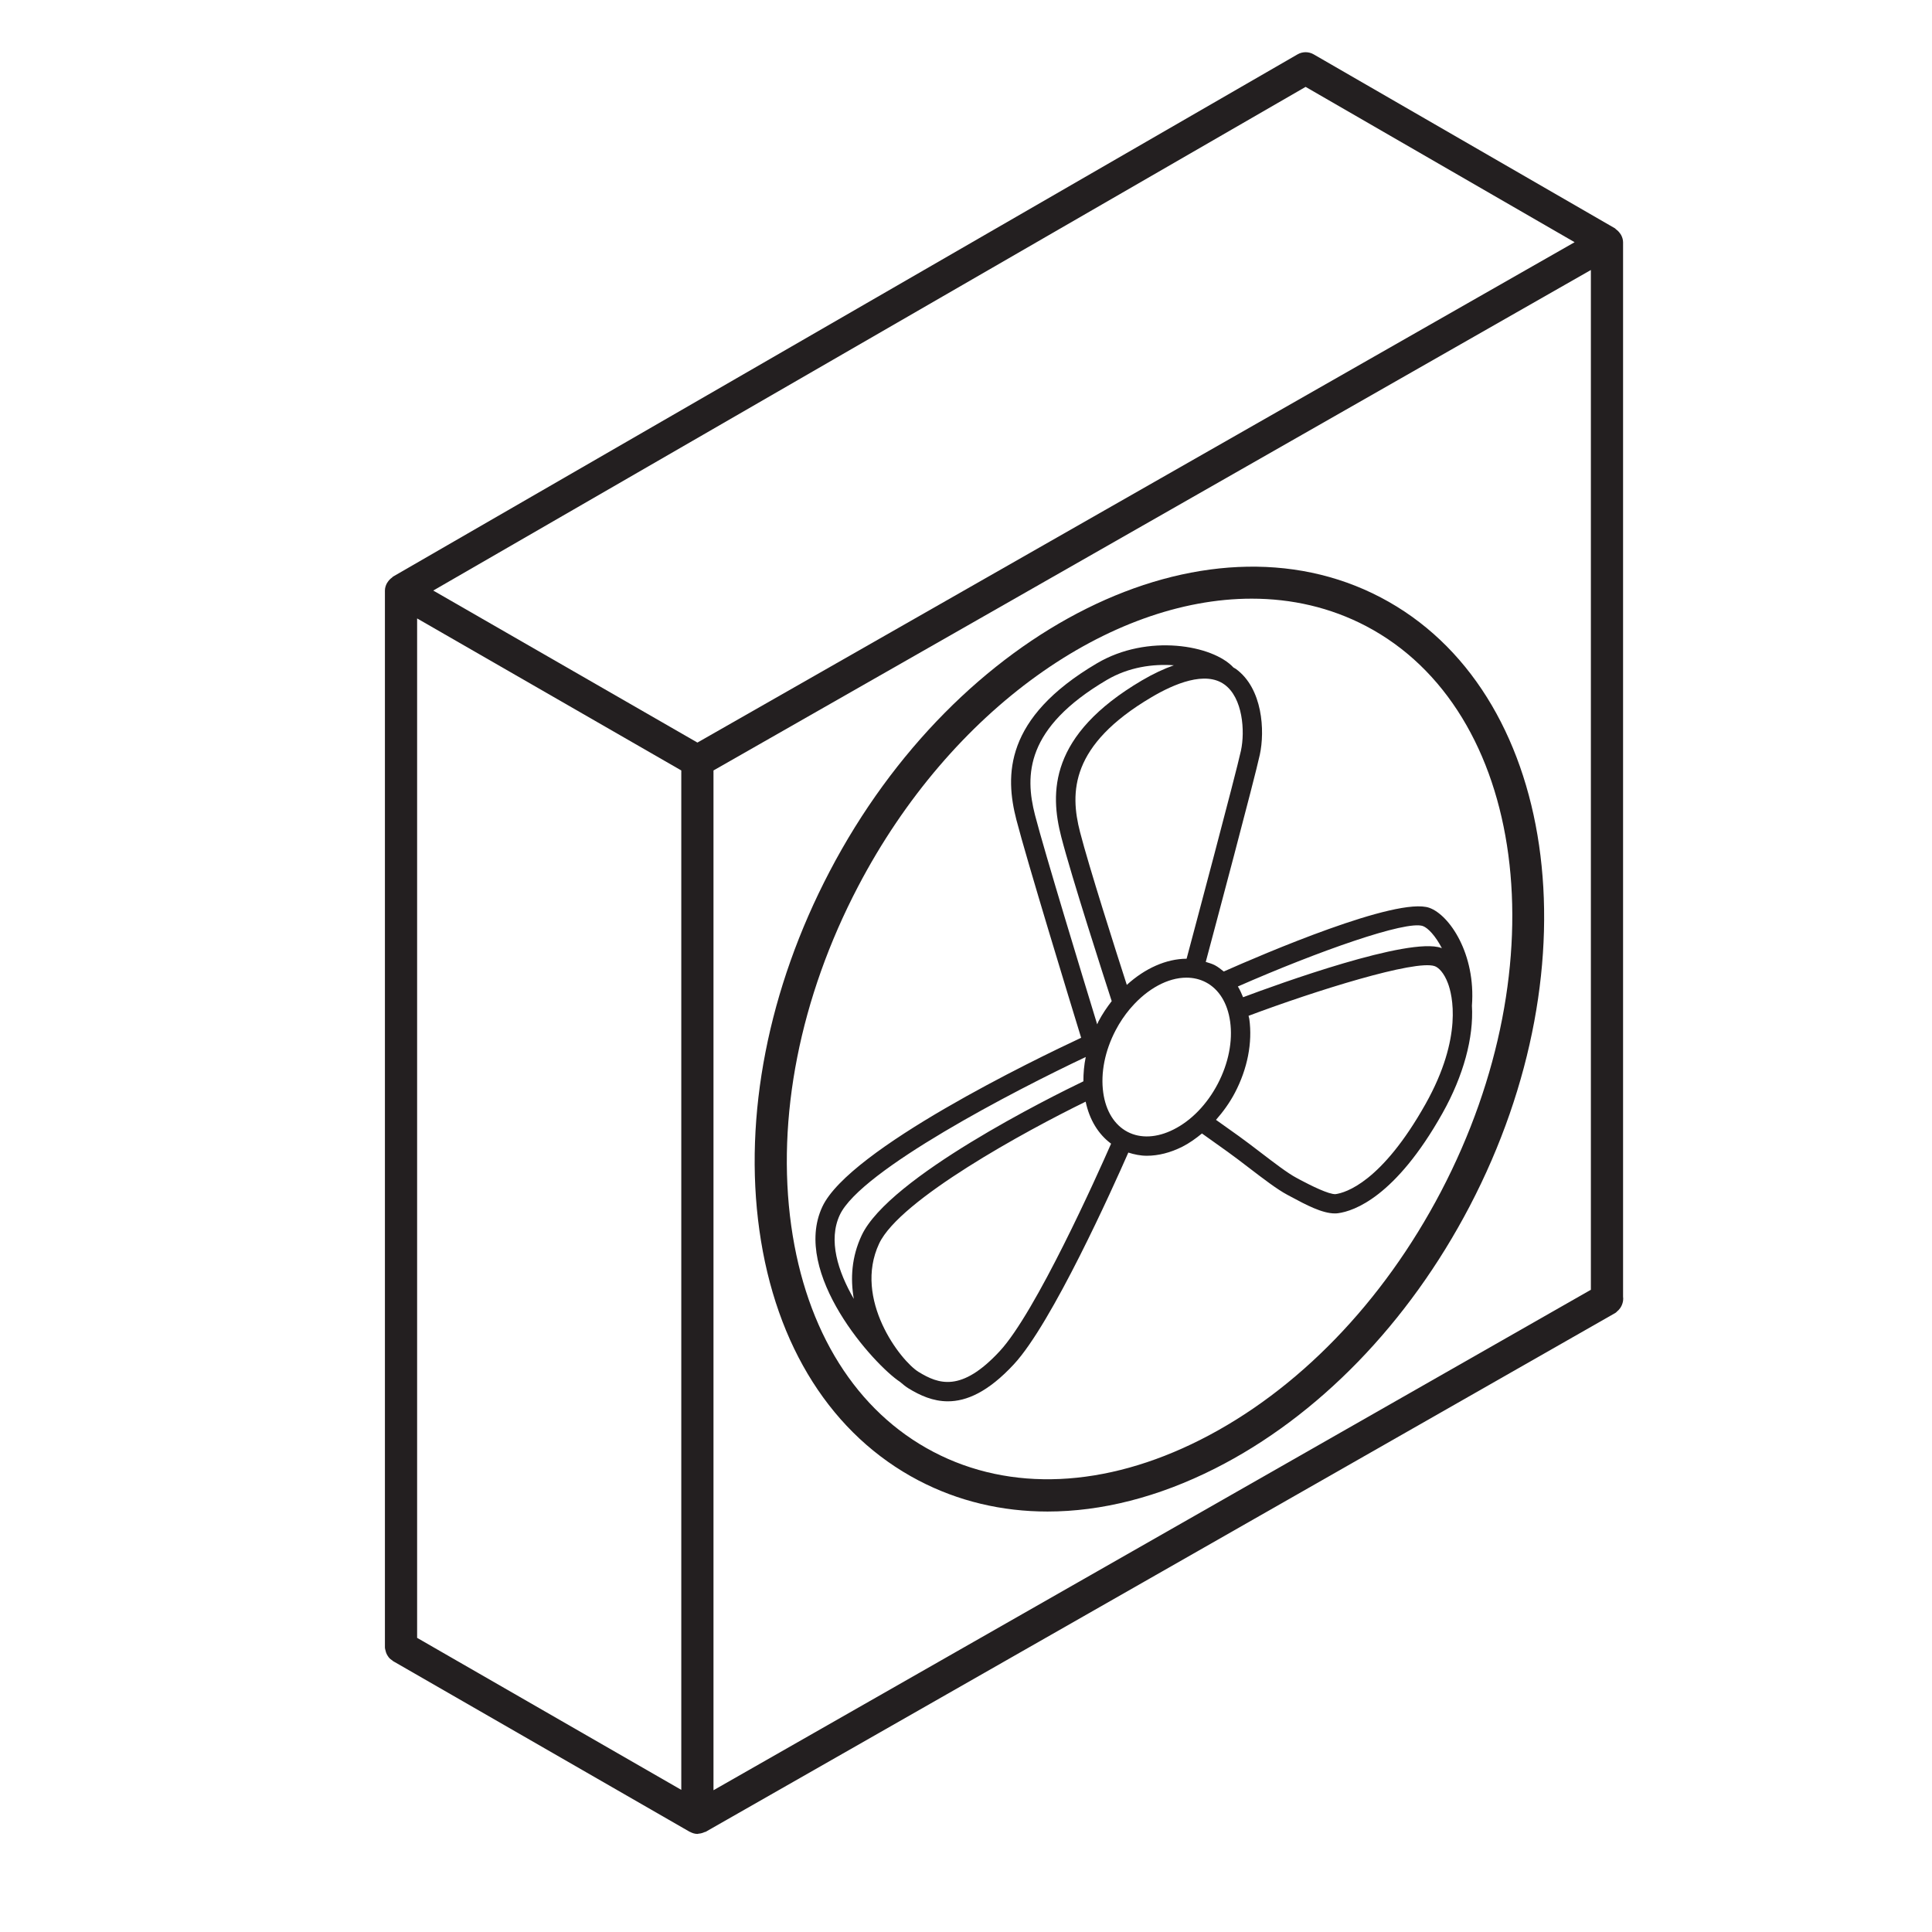
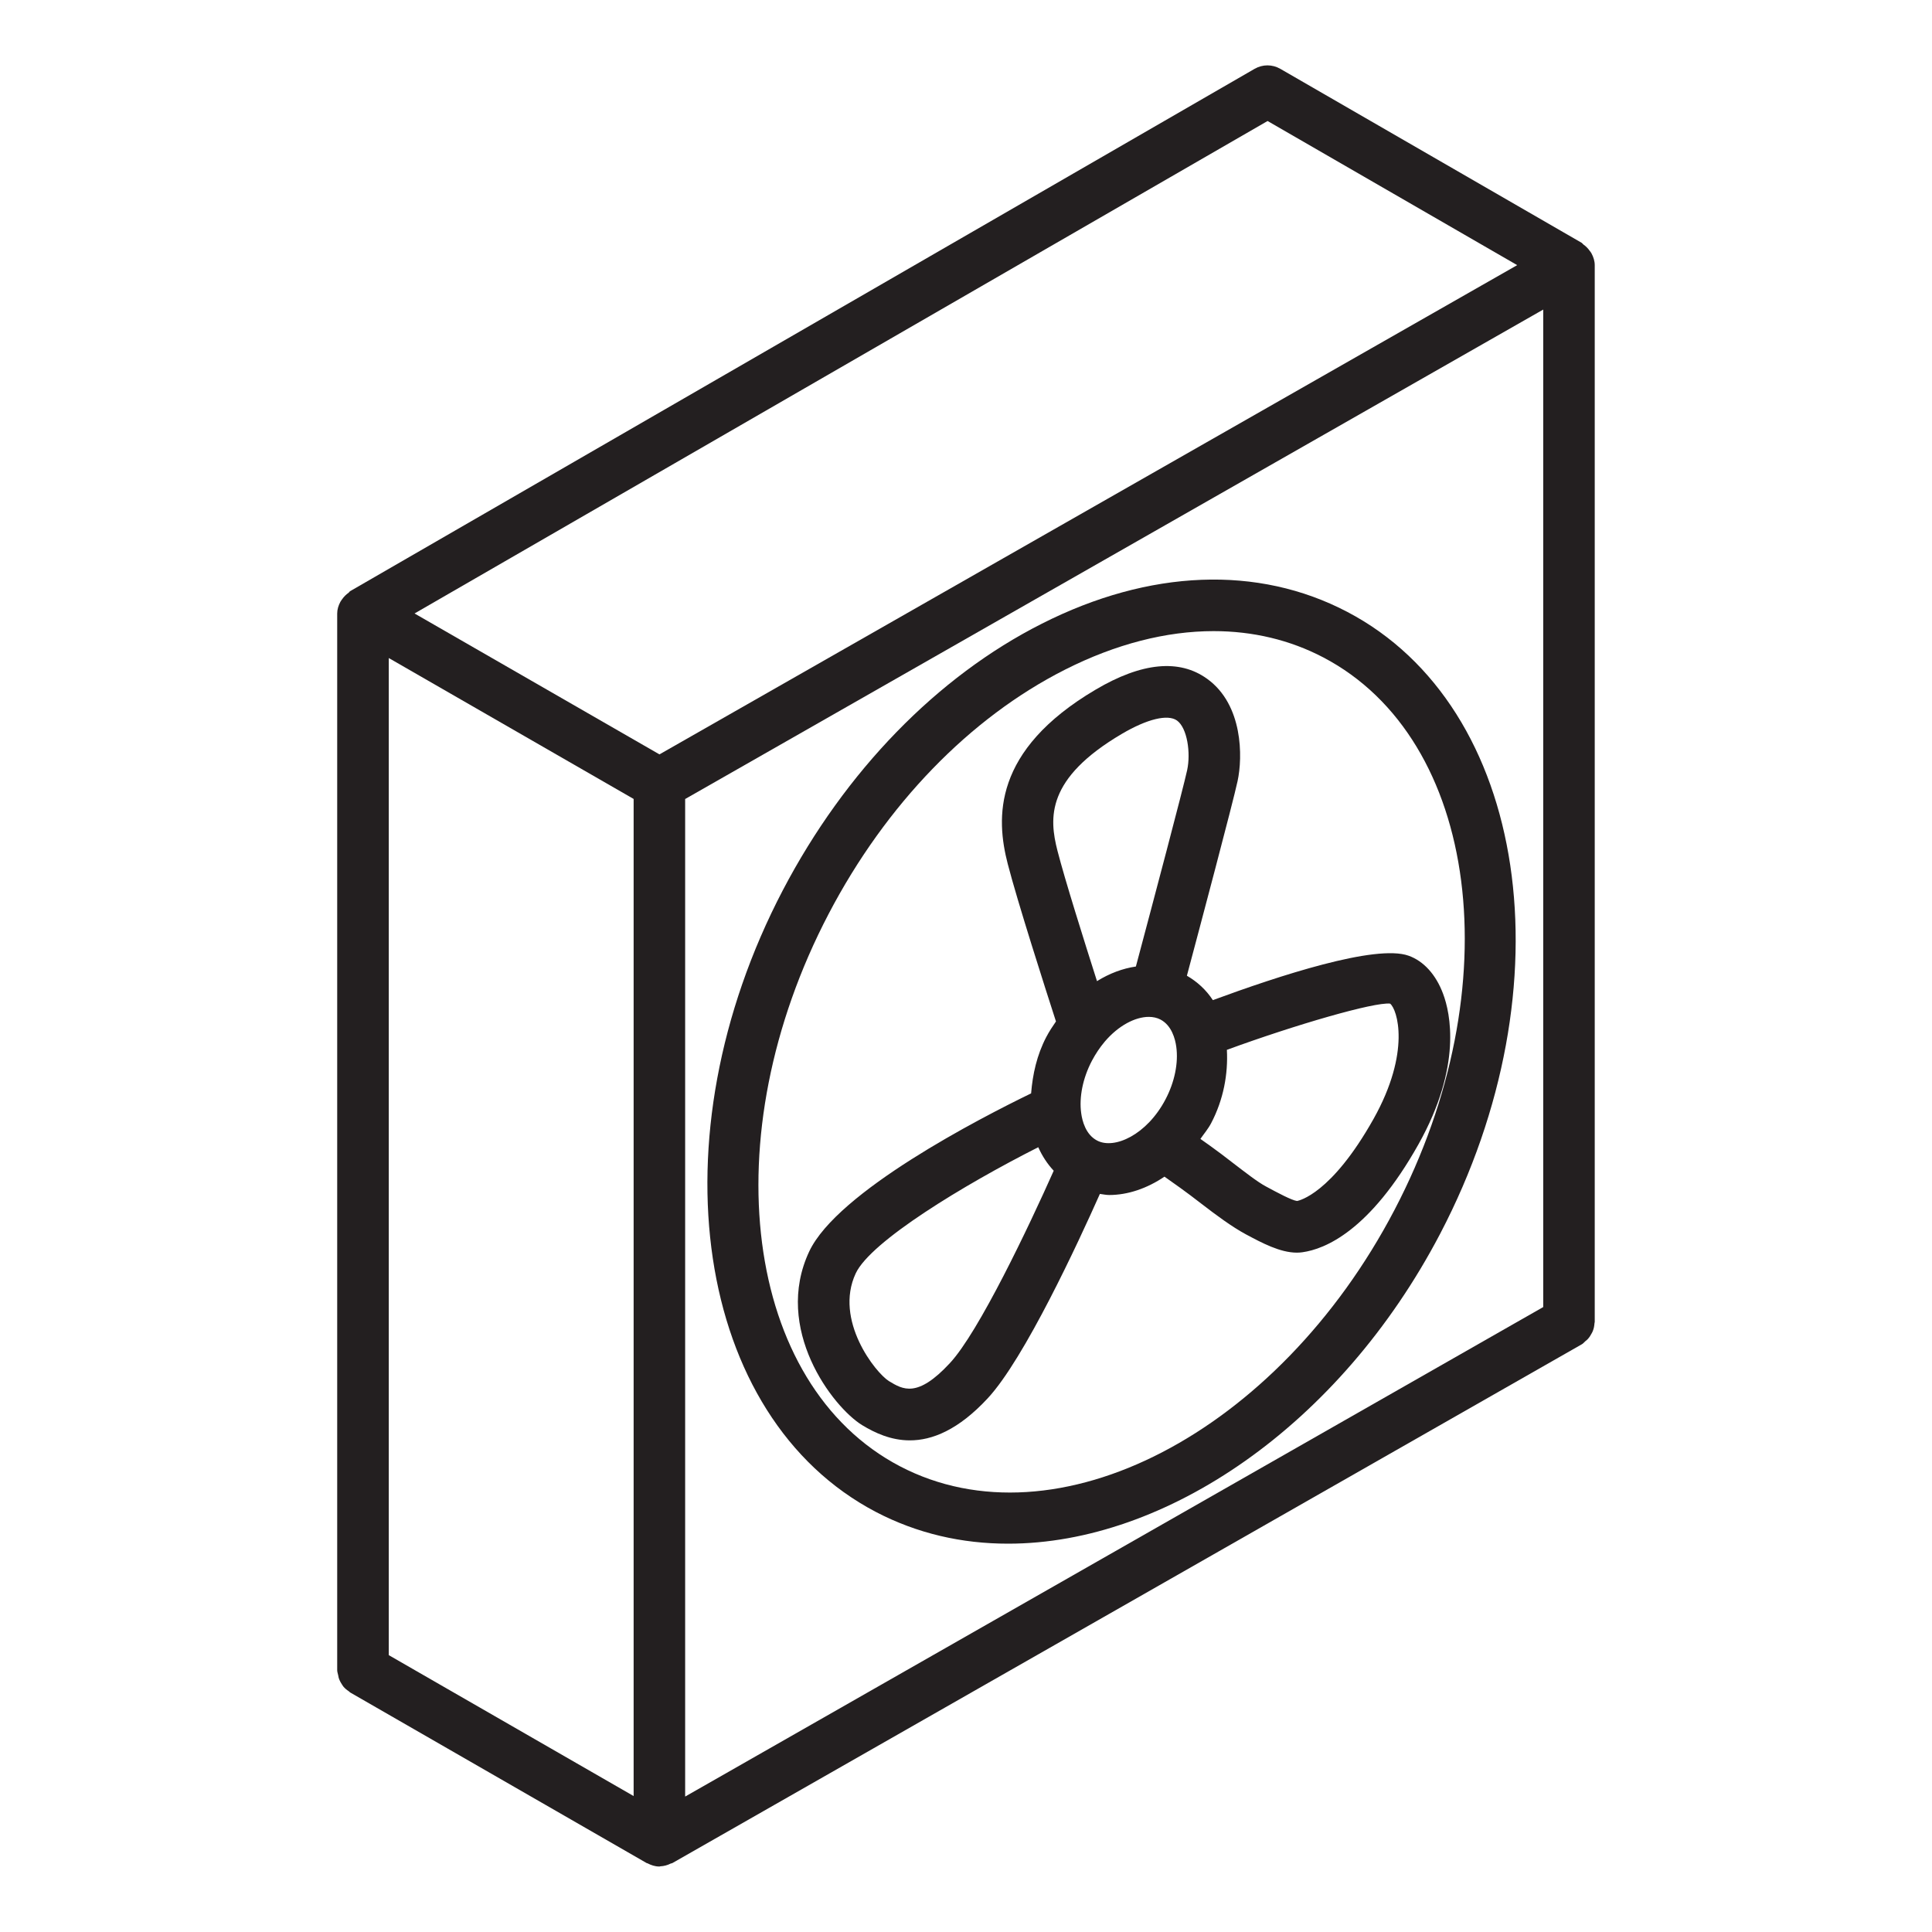
- <svg xmlns="http://www.w3.org/2000/svg" version="1.1" id="Layer_1" x="0px" y="0px" viewBox="0 0 60 60" style="enable-background:new 0 0 60 60;" xml:space="preserve">
+ <svg xmlns="http://www.w3.org/2000/svg" version="1.1" id="Layer_1" x="0px" y="0px" viewBox="0 0 30 30" style="enable-background:new 0 0 30 30;" xml:space="preserve">
  <style type="text/css">
	.st0{display:none;opacity:0.2;}
	.st1{display:inline;fill:none;stroke:#00ADEE;stroke-width:0.125;stroke-miterlimit:10;}
	.st2{fill:#231F20;}
</style>
  <g class="st0">
-     <path class="st1" d="M-0.375-1.557" />
-     <line class="st1" x1="1.875" y1="62.156" x2="1.875" y2="-1.36" />
-     <line class="st1" x1="4.125" y1="62.353" x2="4.125" y2="-1.557" />
-     <line class="st1" x1="6.375" y1="61.959" x2="6.375" y2="-1.311" />
-     <line class="st1" x1="8.625" y1="62.746" x2="8.625" y2="-1.655" />
-     <line class="st1" x1="10.875" y1="62.353" x2="10.875" y2="-1.508" />
-     <line class="st1" x1="13.125" y1="62.5" x2="13.125" y2="-1.606" />
-     <line class="st1" x1="15.375" y1="62.353" x2="15.375" y2="-1.557" />
-     <line class="st1" x1="17.625" y1="62.5" x2="17.625" y2="-1.902" />
-     <line class="st1" x1="19.875" y1="62.156" x2="19.875" y2="-1.655" />
-     <line class="st1" x1="22.125" y1="62.303" x2="22.125" y2="-1.852" />
-     <line class="st1" x1="24.375" y1="62.106" x2="24.375" y2="-1.458" />
-     <line class="st1" x1="26.625" y1="62.254" x2="26.625" y2="-1.508" />
-     <line class="st1" x1="28.875" y1="62.303" x2="28.875" y2="-1.508" />
-     <line class="st1" x1="31.125" y1="62.057" x2="31.125" y2="-1.458" />
-     <line class="st1" x1="33.375" y1="62.106" x2="33.375" y2="-1.409" />
-     <line class="st1" x1="35.625" y1="62.353" x2="35.625" y2="-1.606" />
-     <line class="st1" x1="37.875" y1="62.156" x2="37.875" y2="-1.557" />
-     <line class="st1" x1="40.125" y1="62.451" x2="40.125" y2="-1.508" />
-     <line class="st1" x1="42.375" y1="62.254" x2="42.375" y2="-1.36" />
-     <line class="st1" x1="44.625" y1="62.106" x2="44.625" y2="-1.508" />
-     <line class="st1" x1="46.875" y1="62.156" x2="46.875" y2="-1.508" />
-     <line class="st1" x1="49.125" y1="62.106" x2="49.125" y2="-1.508" />
-     <line class="st1" x1="51.375" y1="61.86" x2="51.375" y2="-1.557" />
-     <line class="st1" x1="53.625" y1="62.156" x2="53.625" y2="-1.754" />
-     <line class="st1" x1="55.875" y1="62.156" x2="55.875" y2="-1.606" />
-     <line class="st1" x1="58.125" y1="62.451" x2="58.125" y2="-1.606" />
-     <line class="st1" x1="0.707" y1="62.173" x2="-1.49" y2="60.904" />
-     <line class="st1" x1="5.116" y1="62.12" x2="-1.544" y2="58.275" />
-     <line class="st1" x1="9.971" y1="62.325" x2="-1.555" y2="55.67" />
-     <line class="st1" x1="14.59" y1="62.394" x2="-1.607" y2="53.042" />
-     <line class="st1" x1="18.865" y1="62.263" x2="-1.499" y2="50.506" />
-     <line class="st1" x1="23.182" y1="62.158" x2="-1.459" y2="47.931" />
-     <line class="st1" x1="27.736" y1="62.189" x2="-1.529" y2="45.293" />
-     <line class="st1" x1="32.049" y1="62.081" x2="-1.465" y2="42.732" />
-     <line class="st1" x1="36.749" y1="62.196" x2="-1.522" y2="40.101" />
-     <line class="st1" x1="41.271" y1="62.209" x2="-1.645" y2="37.431" />
-     <line class="st1" x1="45.801" y1="62.226" x2="-1.572" y2="34.876" />
-     <line class="st1" x1="50.08" y1="62.099" x2="-1.576" y2="32.275" />
-     <line class="st1" x1="54.737" y1="62.19" x2="-1.594" y2="29.667" />
-     <line class="st1" x1="59.428" y1="62.3" x2="-1.647" y2="27.038" />
-     <line class="st1" x1="61.539" y1="60.921" x2="-1.545" y2="24.499" />
-     <line class="st1" x1="61.758" y1="58.449" x2="-1.458" y2="21.951" />
-     <line class="st1" x1="61.545" y1="55.728" x2="-1.525" y2="19.314" />
-     <line class="st1" x1="61.597" y1="53.16" x2="-1.558" y2="16.697" />
-     <line class="st1" x1="61.527" y1="50.521" x2="-1.469" y2="14.15" />
-     <line class="st1" x1="61.65" y1="47.994" x2="-1.472" y2="11.551" />
-     <line class="st1" x1="61.538" y1="45.331" x2="-1.42" y2="8.983" />
-     <line class="st1" x1="61.48" y1="42.7" x2="-1.375" y2="6.41" />
-     <polyline class="st1" points="61.578,40.158 -1.135,3.951 -1.529,3.723  " />
-     <polyline class="st1" points="61.514,37.524 -1.248,1.288 -2.111,0.79  " />
-     <polyline class="st1" points="61.544,34.943 0,-0.59 -1.761,-1.606  " />
-     <line class="st1" x1="61.353" y1="32.234" x2="2.933" y2="-1.494" />
-     <line class="st1" x1="61.482" y1="29.711" x2="7.489" y2="-1.462" />
-     <line class="st1" x1="61.479" y1="27.111" x2="11.988" y2="-1.463" />
-     <line class="st1" x1="61.458" y1="24.501" x2="16.186" y2="-1.637" />
-     <line class="st1" x1="61.361" y1="21.847" x2="20.651" y2="-1.657" />
-     <line class="st1" x1="61.563" y1="19.365" x2="25.485" y2="-1.464" />
-     <line class="st1" x1="61.605" y1="16.791" x2="30.1" y2="-1.398" />
-     <line class="st1" x1="61.433" y1="14.094" x2="34.593" y2="-1.402" />
-     <line class="st1" x1="61.589" y1="11.586" x2="38.944" y2="-1.488" />
-     <line class="st1" x1="61.366" y1="8.86" x2="43.447" y2="-1.486" />
-     <line class="st1" x1="61.599" y1="6.396" x2="48.098" y2="-1.399" />
-     <line class="st1" x1="61.587" y1="3.79" x2="52.221" y2="-1.617" />
-     <line class="st1" x1="61.605" y1="1.203" x2="56.949" y2="-1.485" />
-     <path class="st1" d="M61.536-1.435" />
-     <path class="st1" d="M-57.75-91.089" />
-     <path class="st1" d="M-56.625-93.038" />
-     <path class="st1" d="M-55.5-94.987" />
-     <path class="st1" d="M-54.375-96.935" />
-     <path class="st1" d="M-53.25-98.884" />
-     <path class="st1" d="M-52.125-100.832" />
-     <path class="st1" d="M-51-102.781" />
-     <path class="st1" d="M-49.875-104.729" />
-     <path class="st1" d="M-48.75-106.678" />
-     <path class="st1" d="M61.631,62.121" />
-     <line class="st1" x1="56.838" y1="62.29" x2="61.535" y2="59.579" />
-     <line class="st1" x1="52.761" y1="62.046" x2="61.655" y2="56.911" />
-     <line class="st1" x1="48.248" y1="62.054" x2="61.639" y2="54.322" />
-     <line class="st1" x1="43.747" y1="62.054" x2="61.555" y2="51.773" />
-     <line class="st1" x1="38.977" y1="62.211" x2="61.555" y2="49.175" />
-     <line class="st1" x1="34.718" y1="62.071" x2="61.602" y2="46.55" />
-     <line class="st1" x1="30.312" y1="62.017" x2="61.607" y2="43.949" />
-     <line class="st1" x1="25.399" y1="62.256" x2="61.575" y2="41.369" />
-     <line class="st1" x1="21.12" y1="62.128" x2="61.516" y2="38.805" />
-     <line class="st1" x1="16.295" y1="62.315" x2="61.616" y2="36.149" />
-     <line class="st1" x1="11.778" y1="62.325" x2="61.415" y2="33.667" />
-     <line class="st1" x1="6.949" y1="62.515" x2="61.557" y2="30.987" />
-     <line class="st1" x1="3.231" y1="62.064" x2="61.44" y2="28.457" />
-     <line class="st1" x1="-1.62" y1="62.266" x2="61.498" y2="25.825" />
-     <line class="st1" x1="-1.625" y1="59.671" x2="61.567" y2="23.187" />
-     <line class="st1" x1="-1.398" y1="56.942" x2="61.477" y2="20.641" />
-     <line class="st1" x1="-1.514" y1="54.411" x2="61.651" y2="17.943" />
-     <line class="st1" x1="-1.367" y1="51.728" x2="61.481" y2="15.443" />
-     <line class="st1" x1="-1.426" y1="49.164" x2="61.624" y2="12.762" />
-     <line class="st1" x1="-1.554" y1="46.64" x2="61.559" y2="10.201" />
-     <line class="st1" x1="-1.659" y1="44.102" x2="61.506" y2="7.634" />
-     <line class="st1" x1="-1.549" y1="41.441" x2="61.496" y2="5.042" />
-     <line class="st1" x1="-1.501" y1="38.815" x2="61.691" y2="2.331" />
-     <line class="st1" x1="-1.687" y1="36.324" x2="61.659" y2="-0.249" />
-     <line class="st1" x1="-1.522" y1="33.631" x2="59.322" y2="-1.497" />
-     <line class="st1" x1="-1.64" y1="31.101" x2="55.116" y2="-1.667" />
-     <line class="st1" x1="-1.454" y1="28.396" x2="50.498" y2="-1.599" />
-     <line class="st1" x1="-1.477" y1="25.811" x2="46.01" y2="-1.606" />
-     <line class="st1" x1="-1.619" y1="23.295" x2="41.374" y2="-1.527" />
-     <line class="st1" x1="-1.589" y1="20.679" x2="36.704" y2="-1.429" />
-     <line class="st1" x1="-1.499" y1="18.029" x2="32.345" y2="-1.51" />
-     <line class="st1" x1="-1.488" y1="15.425" x2="27.96" y2="-1.577" />
-     <line class="st1" x1="-1.537" y1="12.855" x2="23.453" y2="-1.573" />
-     <line class="st1" x1="-1.447" y1="10.205" x2="19.027" y2="-1.616" />
-     <polyline class="st1" points="-1.57,7.678 -0.992,7.344 14.636,-1.679  " />
-     <line class="st1" x1="-1.692" y1="5.15" x2="9.935" y2="-1.562" />
-     <line class="st1" x1="-1.256" y1="2.301" x2="4.909" y2="-1.259" />
-     <path class="st1" d="M0.826-1.5" />
+     <path class="st1" d="M-15.375-16.557" />
+     <line class="st1" x1="-13.125" y1="47.156" x2="-13.125" y2="-16.36" />
+     <line class="st1" x1="-10.875" y1="47.353" x2="-10.875" y2="-16.557" />
+     <line class="st1" x1="-8.625" y1="46.959" x2="-8.625" y2="-16.311" />
+     <line class="st1" x1="-6.375" y1="47.746" x2="-6.375" y2="-16.655" />
+     <line class="st1" x1="-4.125" y1="47.353" x2="-4.125" y2="-16.508" />
+     <line class="st1" x1="-1.875" y1="47.5" x2="-1.875" y2="-16.606" />
+     <line class="st1" x1="0.375" y1="47.353" x2="0.375" y2="-16.557" />
+     <line class="st1" x1="2.625" y1="47.5" x2="2.625" y2="-16.902" />
+     <line class="st1" x1="4.875" y1="47.156" x2="4.875" y2="-16.655" />
+     <line class="st1" x1="7.125" y1="47.303" x2="7.125" y2="-16.852" />
+     <line class="st1" x1="9.375" y1="47.106" x2="9.375" y2="-16.458" />
+     <line class="st1" x1="11.625" y1="47.254" x2="11.625" y2="-16.508" />
+     <line class="st1" x1="13.875" y1="47.303" x2="13.875" y2="-16.508" />
+     <line class="st1" x1="16.125" y1="47.057" x2="16.125" y2="-16.458" />
+     <line class="st1" x1="18.375" y1="47.106" x2="18.375" y2="-16.409" />
+     <line class="st1" x1="20.625" y1="47.353" x2="20.625" y2="-16.606" />
+     <line class="st1" x1="22.875" y1="47.156" x2="22.875" y2="-16.557" />
+     <line class="st1" x1="25.125" y1="47.451" x2="25.125" y2="-16.508" />
+     <line class="st1" x1="27.375" y1="47.254" x2="27.375" y2="-16.36" />
+     <line class="st1" x1="29.625" y1="47.106" x2="29.625" y2="-16.508" />
+     <line class="st1" x1="31.875" y1="47.156" x2="31.875" y2="-16.508" />
+     <line class="st1" x1="34.125" y1="47.106" x2="34.125" y2="-16.508" />
+     <line class="st1" x1="36.375" y1="46.86" x2="36.375" y2="-16.557" />
+     <line class="st1" x1="38.625" y1="47.156" x2="38.625" y2="-16.754" />
+     <line class="st1" x1="40.875" y1="47.156" x2="40.875" y2="-16.606" />
+     <line class="st1" x1="43.125" y1="47.451" x2="43.125" y2="-16.606" />
+     <line class="st1" x1="-14.293" y1="47.173" x2="-16.49" y2="45.904" />
+     <line class="st1" x1="-9.884" y1="47.12" x2="-16.544" y2="43.275" />
+     <line class="st1" x1="-5.029" y1="47.325" x2="-16.555" y2="40.67" />
+     <line class="st1" x1="-0.41" y1="47.394" x2="-16.607" y2="38.042" />
+     <line class="st1" x1="3.865" y1="47.263" x2="-16.499" y2="35.507" />
+     <line class="st1" x1="8.182" y1="47.157" x2="-16.459" y2="32.931" />
+     <line class="st1" x1="12.736" y1="47.189" x2="-16.529" y2="30.293" />
+     <line class="st1" x1="17.049" y1="47.081" x2="-16.465" y2="27.732" />
+     <line class="st1" x1="21.749" y1="47.197" x2="-16.522" y2="25.101" />
+     <line class="st1" x1="26.271" y1="47.209" x2="-16.645" y2="22.431" />
+     <line class="st1" x1="30.801" y1="47.227" x2="-16.572" y2="19.876" />
+     <line class="st1" x1="35.08" y1="47.099" x2="-16.576" y2="17.276" />
+     <line class="st1" x1="39.737" y1="47.19" x2="-16.594" y2="14.667" />
+     <line class="st1" x1="44.428" y1="47.3" x2="-16.647" y2="12.038" />
+     <line class="st1" x1="46.539" y1="45.921" x2="-16.545" y2="9.499" />
+     <line class="st1" x1="46.758" y1="43.449" x2="-16.458" y2="6.952" />
+     <line class="st1" x1="46.545" y1="40.727" x2="-16.525" y2="4.314" />
+     <line class="st1" x1="46.597" y1="38.16" x2="-16.558" y2="1.697" />
+     <line class="st1" x1="46.527" y1="35.521" x2="-16.469" y2="-0.85" />
+     <line class="st1" x1="46.651" y1="32.994" x2="-16.472" y2="-3.449" />
+     <line class="st1" x1="46.538" y1="30.331" x2="-16.42" y2="-6.017" />
+     <line class="st1" x1="46.48" y1="27.7" x2="-16.375" y2="-8.59" />
+     <polyline class="st1" points="46.578,25.158 -16.135,-11.049 -16.529,-11.277  " />
+     <polyline class="st1" points="46.514,22.524 -16.248,-13.712 -17.11,-14.21  " />
+     <polyline class="st1" points="46.544,19.943 -15,-15.59 -16.761,-16.607  " />
+     <line class="st1" x1="46.353" y1="17.234" x2="-12.067" y2="-16.494" />
+     <line class="st1" x1="46.482" y1="14.711" x2="-7.511" y2="-16.462" />
+     <line class="st1" x1="46.479" y1="12.111" x2="-3.012" y2="-16.463" />
+     <line class="st1" x1="46.458" y1="9.501" x2="1.186" y2="-16.637" />
+     <line class="st1" x1="46.361" y1="6.847" x2="5.651" y2="-16.657" />
+     <line class="st1" x1="46.563" y1="4.365" x2="10.485" y2="-16.464" />
+     <line class="st1" x1="46.605" y1="1.791" x2="15.1" y2="-16.398" />
+     <line class="st1" x1="46.434" y1="-0.906" x2="19.593" y2="-16.402" />
+     <line class="st1" x1="46.589" y1="-3.414" x2="23.944" y2="-16.488" />
+     <line class="st1" x1="46.367" y1="-6.141" x2="28.447" y2="-16.486" />
+     <line class="st1" x1="46.599" y1="-8.604" x2="33.098" y2="-16.399" />
+     <line class="st1" x1="46.587" y1="-11.21" x2="37.221" y2="-16.617" />
+     <line class="st1" x1="46.605" y1="-13.797" x2="41.949" y2="-16.485" />
+     <path class="st1" d="M46.536-16.435" />
+     <path class="st1" d="M-72.75-106.089" />
+     <path class="st1" d="M-71.625-108.038" />
+     <path class="st1" d="M-70.5-109.987" />
+     <path class="st1" d="M-69.375-111.935" />
+     <path class="st1" d="M-68.25-113.884" />
+     <path class="st1" d="M-67.125-115.832" />
+     <path class="st1" d="M-66-117.781" />
+     <path class="st1" d="M-64.875-119.729" />
+     <path class="st1" d="M-63.75-121.678" />
+     <path class="st1" d="M46.631,47.121" />
+     <line class="st1" x1="41.838" y1="47.29" x2="46.535" y2="44.579" />
+     <line class="st1" x1="37.761" y1="47.047" x2="46.655" y2="41.911" />
+     <line class="st1" x1="33.248" y1="47.054" x2="46.639" y2="39.322" />
+     <line class="st1" x1="28.747" y1="47.054" x2="46.555" y2="36.773" />
+     <line class="st1" x1="23.977" y1="47.211" x2="46.555" y2="34.175" />
+     <line class="st1" x1="19.718" y1="47.071" x2="46.602" y2="31.55" />
+     <line class="st1" x1="15.312" y1="47.017" x2="46.607" y2="28.949" />
+     <line class="st1" x1="10.399" y1="47.256" x2="46.575" y2="26.369" />
+     <line class="st1" x1="6.12" y1="47.128" x2="46.516" y2="23.805" />
+     <line class="st1" x1="1.295" y1="47.315" x2="46.616" y2="21.149" />
+     <line class="st1" x1="-3.222" y1="47.325" x2="46.415" y2="18.667" />
+     <line class="st1" x1="-8.051" y1="47.515" x2="46.557" y2="15.987" />
+     <line class="st1" x1="-11.769" y1="47.064" x2="46.441" y2="13.457" />
+     <line class="st1" x1="-16.62" y1="47.266" x2="46.498" y2="10.825" />
+     <line class="st1" x1="-16.625" y1="44.671" x2="46.567" y2="8.187" />
+     <line class="st1" x1="-16.398" y1="41.942" x2="46.477" y2="5.641" />
+     <line class="st1" x1="-16.514" y1="39.411" x2="46.651" y2="2.943" />
+     <line class="st1" x1="-16.367" y1="36.728" x2="46.481" y2="0.443" />
+     <line class="st1" x1="-16.426" y1="34.164" x2="46.624" y2="-2.238" />
+     <line class="st1" x1="-16.554" y1="31.64" x2="46.559" y2="-4.798" />
+     <line class="st1" x1="-16.659" y1="29.102" x2="46.506" y2="-7.366" />
+     <line class="st1" x1="-16.549" y1="26.441" x2="46.495" y2="-9.958" />
+     <line class="st1" x1="-16.501" y1="23.815" x2="46.691" y2="-12.669" />
+     <line class="st1" x1="-16.687" y1="21.324" x2="46.659" y2="-15.249" />
+     <line class="st1" x1="-16.522" y1="18.631" x2="44.322" y2="-16.497" />
+     <line class="st1" x1="-16.64" y1="16.101" x2="40.115" y2="-16.667" />
+     <line class="st1" x1="-16.454" y1="13.396" x2="35.498" y2="-16.599" />
+     <line class="st1" x1="-16.477" y1="10.81" x2="31.011" y2="-16.606" />
+     <line class="st1" x1="-16.619" y1="8.295" x2="26.374" y2="-16.527" />
+     <line class="st1" x1="-16.589" y1="5.679" x2="21.704" y2="-16.429" />
+     <line class="st1" x1="-16.499" y1="3.029" x2="17.345" y2="-16.51" />
+     <line class="st1" x1="-16.488" y1="0.425" x2="12.96" y2="-16.577" />
+     <line class="st1" x1="-16.537" y1="-2.145" x2="8.453" y2="-16.573" />
+     <line class="st1" x1="-16.447" y1="-4.795" x2="4.027" y2="-16.616" />
+     <polyline class="st1" points="-16.57,-7.322 -15.992,-7.656 -0.364,-16.679  " />
+     <line class="st1" x1="-16.692" y1="-9.85" x2="-5.065" y2="-16.562" />
+     <line class="st1" x1="-16.256" y1="-12.699" x2="-10.091" y2="-16.259" />
+     <path class="st1" d="M-14.174-16.5" />
  </g>
  <g>
-     <path class="st2" d="M50.361,40.545c0.002-0.005,0.005-0.009,0.007-0.014c0.035-0.083,0.051-0.172,0.038-0.263V7.525   c0-0.083-0.025-0.158-0.061-0.227c-0.01-0.019-0.023-0.034-0.035-0.051c-0.034-0.05-0.076-0.091-0.125-0.126   c-0.012-0.008-0.017-0.022-0.029-0.029L40.797,1.688c-0.154-0.089-0.346-0.089-0.5,0L12.204,17.908   c-0.013,0.007-0.018,0.021-0.029,0.029c-0.049,0.034-0.09,0.075-0.125,0.125   c-0.012,0.018-0.025,0.033-0.035,0.052c-0.036,0.069-0.061,0.144-0.061,0.227v32.817   c0,0.043,0.014,0.08,0.024,0.12c0.001,0.005,0.002,0.01,0.003,0.015c0.016,0.057,0.041,0.107,0.075,0.153   c0.005,0.007,0.008,0.013,0.013,0.02c0.034,0.043,0.074,0.077,0.121,0.106c0.008,0.005,0.013,0.014,0.022,0.019   l0.046,0.026c0.001,0,0.001,0.001,0.002,0.001l9.157,5.269c0.003,0.002,0.008,0.001,0.011,0.003   c0.07,0.037,0.146,0.064,0.231,0.064c0.002,0,0.003-0.001,0.004-0.001c0.001,0,0.002,0.001,0.003,0.001   c0.009,0,0.016-0.006,0.025-0.007c0.067-0.005,0.129-0.021,0.187-0.049c0.011-0.005,0.025-0.003,0.036-0.009   l28.248-16.112c0.03-0.017,0.05-0.043,0.075-0.066c0.01-0.009,0.021-0.017,0.03-0.026   C50.307,40.643,50.338,40.597,50.361,40.545z M12.954,19.206l8.204,4.721v31.659l-8.204-4.721V19.206z    M22.158,23.927l27.248-15.542v31.67l-27.248,15.542V23.927z M40.547,2.698l8.354,4.824L21.659,23.061l-8.204-4.721   L40.547,2.698z" />
-     <path class="st2" d="M42.878,18.553c-5.479-2.87-13.157,0.95-17.113,8.511c-1.903,3.636-2.678,7.592-2.182,11.14   c0.504,3.608,2.26,6.369,4.943,7.773c1.231,0.644,2.586,0.965,4.006,0.965c1.674,0,3.439-0.446,5.199-1.335   c3.197-1.614,6.006-4.505,7.909-8.142C49.596,29.905,48.357,21.421,42.878,18.553z M44.753,37.002   c-1.807,3.452-4.461,6.191-7.474,7.712c-2.956,1.493-5.901,1.627-8.29,0.376c-2.389-1.25-3.958-3.745-4.417-7.025   c-0.467-3.343,0.271-7.085,2.078-10.537c2.887-5.516,7.822-8.936,12.224-8.936c1.242,0,2.442,0.273,3.541,0.847   C47.405,22.051,48.454,29.93,44.753,37.002z" />
-     <path class="st2" d="M44.389,28.193c-1.004-0.354-5.19,1.449-6.384,1.978c-0.089-0.07-0.176-0.143-0.278-0.196   c-0.09-0.047-0.186-0.071-0.281-0.102c0.248-0.929,1.52-5.696,1.679-6.436c0.16-0.739,0.092-2.059-0.748-2.666   c-0.023-0.016-0.048-0.026-0.071-0.041c-0.64-0.695-2.663-1.061-4.24-0.13   c-2.888,1.702-2.854,3.489-2.502,4.856c0.321,1.246,1.675,5.676,2.012,6.773c-1.399,0.654-7.195,3.449-8.037,5.246   c-0.968,2.065,1.606,4.914,2.413,5.441c0.093,0.082,0.183,0.152,0.262,0.201c0.36,0.221,0.762,0.402,1.222,0.402   c0.58,0,1.252-0.288,2.051-1.15c1.185-1.276,3.074-5.483,3.554-6.575c0.185,0.059,0.375,0.099,0.575,0.099   c0.358,0,0.733-0.095,1.105-0.282c0.213-0.108,0.414-0.252,0.607-0.41l0.803,0.573   c0.201,0.144,0.425,0.315,0.649,0.487c0.457,0.35,0.89,0.681,1.2,0.845l0.122,0.065   c0.45,0.242,0.957,0.513,1.353,0.513c0.035,0,0.07-0.002,0.104-0.007c0.486-0.066,1.776-0.501,3.237-3.103   c0.656-1.168,0.974-2.356,0.916-3.342C45.834,29.623,45.014,28.415,44.389,28.193z M44.188,28.759   c0.156,0.055,0.394,0.305,0.592,0.691c-0.007-0.003-0.014-0.009-0.021-0.011   c-0.994-0.355-5.07,1.124-6.154,1.531c-0.049-0.116-0.097-0.232-0.162-0.334   C40.926,29.546,43.67,28.576,44.188,28.759z M38.539,23.311c-0.159,0.732-1.486,5.706-1.688,6.463   c-0.63,0.003-1.292,0.297-1.857,0.813c-0.346-1.072-1.173-3.662-1.453-4.748   c-0.318-1.236-0.303-2.7,2.226-4.19c0.702-0.415,1.668-0.821,2.26-0.39   C38.597,21.671,38.669,22.707,38.539,23.311z M34.37,21.118c0.687-0.405,1.444-0.504,2.086-0.457   c-0.311,0.11-0.641,0.263-0.996,0.472c-2.888,1.702-2.854,3.489-2.502,4.856   c0.323,1.252,1.326,4.359,1.567,5.102c-0.15,0.194-0.291,0.401-0.411,0.63c-0.016,0.03-0.025,0.061-0.04,0.091   c-0.426-1.392-1.638-5.365-1.932-6.504C31.826,24.073,31.842,22.609,34.37,21.118z M26.081,37.73   c0.65-1.387,5.445-3.87,7.638-4.904c-0.053,0.255-0.074,0.506-0.073,0.755   c-0.982,0.473-6.04,2.978-6.887,4.786c-0.312,0.665-0.353,1.342-0.243,1.971   C26.021,39.482,25.714,38.514,26.081,37.73z M31.047,41.962c-1.194,1.288-1.899,1.024-2.52,0.644   c-0.559-0.343-2.035-2.256-1.225-3.985c0.643-1.37,4.561-3.503,6.414-4.408c0.119,0.562,0.392,1.01,0.79,1.305   C34.066,36.52,32.166,40.756,31.047,41.962z M36.449,35.076c-0.516,0.261-1.026,0.287-1.432,0.075   c-0.406-0.213-0.675-0.645-0.755-1.219c-0.085-0.61,0.051-1.297,0.384-1.934   c0.129-0.247,0.281-0.47,0.446-0.667c0.013-0.017,0.031-0.026,0.04-0.045c0.505-0.581,1.137-0.924,1.713-0.924   c0.212,0,0.416,0.046,0.604,0.144c0.406,0.213,0.674,0.645,0.754,1.219c0.085,0.61-0.051,1.297-0.384,1.934   C37.486,34.295,37,34.799,36.449,35.076z M44.273,34.283c-1.366,2.432-2.485,2.759-2.796,2.802   c-0.205,0.013-0.764-0.266-1.092-0.44l-0.124-0.067c-0.268-0.141-0.699-0.472-1.116-0.791   c-0.231-0.176-0.46-0.352-0.665-0.499l-0.716-0.51c0.221-0.251,0.423-0.529,0.587-0.841   c0.391-0.745,0.55-1.56,0.447-2.294c-0.005-0.034-0.018-0.063-0.023-0.096c2.071-0.778,5.184-1.753,5.782-1.542   c0.118,0.042,0.287,0.203,0.41,0.532C45.1,30.889,45.441,32.201,44.273,34.283z" />
+     <path class="st2" d="M24.759,20.548c0-0.007,0.004-0.014,0.004-0.021v-0.035c-0-0.005,0.001-0.01,0-0.015   V4.118c0-0.066-0.02-0.126-0.049-0.181c-0.008-0.016-0.018-0.028-0.029-0.042   c-0.027-0.039-0.06-0.072-0.1-0.1c-0.009-0.006-0.014-0.018-0.024-0.024l-4.68-2.702   c-0.125-0.072-0.275-0.072-0.4,0L5.436,9.18C5.426,9.186,5.422,9.198,5.413,9.204   C5.374,9.232,5.341,9.264,5.314,9.303C5.304,9.318,5.293,9.33,5.285,9.346c-0.029,0.055-0.049,0.115-0.049,0.181   v16.408c0,0.027,0.01,0.051,0.015,0.077c0.003,0.013,0.004,0.026,0.008,0.04   c0.011,0.037,0.028,0.069,0.049,0.101c0.008,0.012,0.014,0.024,0.023,0.035c0.024,0.029,0.052,0.052,0.084,0.073   c0.009,0.006,0.015,0.016,0.025,0.021l4.602,2.648c0.004,0.002,0.008,0.001,0.012,0.003   c0.056,0.029,0.116,0.05,0.183,0.05c0.001,0,0.001-0,0.002-0c0.001,0,0.001,0,0.002,0   c0.004,0,0.008-0.003,0.013-0.003c0.058-0.003,0.112-0.018,0.161-0.043c0.008-0.004,0.017-0.002,0.025-0.007   l14.124-8.057c0.021-0.012,0.034-0.03,0.051-0.045c0.014-0.011,0.027-0.021,0.039-0.034   c0.026-0.028,0.045-0.058,0.062-0.091c0.006-0.012,0.013-0.022,0.017-0.035   C24.749,20.63,24.756,20.59,24.759,20.548z M6.037,10.218l3.802,2.188v15.483l-3.802-2.188V10.218z    M10.639,12.407l13.324-7.6v15.489L10.639,27.897V12.407z M19.683,1.879l3.876,2.238l-13.319,7.597L6.437,9.526   L19.683,1.879z" />
+     <path class="st2" d="M22.408,15.431c-0.111-0.298-0.302-0.508-0.536-0.591c-0.51-0.182-2.019,0.314-3.039,0.69   c-0.104-0.16-0.243-0.286-0.403-0.379c0.198-0.742,0.715-2.687,0.787-3.022c0.081-0.373,0.086-1.186-0.472-1.588   c-0.431-0.312-1.015-0.256-1.731,0.167c-1.605,0.947-1.549,1.998-1.366,2.706c0.15,0.583,0.586,1.943,0.749,2.447   c-0.053,0.077-0.105,0.155-0.15,0.241c-0.148,0.283-0.212,0.581-0.236,0.876   c-0.787,0.382-3.009,1.524-3.446,2.456c-0.561,1.196,0.361,2.413,0.823,2.696   c0.198,0.12,0.446,0.236,0.74,0.236c0.343,0,0.75-0.158,1.21-0.654c0.572-0.616,1.408-2.425,1.741-3.173   c0.048,0.006,0.095,0.017,0.144,0.017c0.29,0,0.588-0.102,0.859-0.285l0.249,0.177   c0.1,0.071,0.21,0.156,0.321,0.241c0.235,0.181,0.475,0.359,0.693,0.477c0.251,0.134,0.532,0.285,0.793,0.285   c0.028,0,0.058-0.002,0.085-0.006c0.349-0.048,1.047-0.329,1.804-1.678C22.706,16.553,22.52,15.729,22.408,15.431z    M17.419,11.396c0.396-0.233,0.714-0.309,0.857-0.208c0.16,0.116,0.216,0.503,0.158,0.771   c-0.063,0.29-0.519,2.01-0.796,3.049c-0.206,0.03-0.41,0.107-0.604,0.227   c-0.198-0.621-0.499-1.577-0.613-2.022C16.288,12.697,16.244,12.089,17.419,11.396z M14.75,21.166   c-0.507,0.548-0.731,0.41-0.946,0.28c-0.207-0.127-0.857-0.946-0.516-1.674   c0.233-0.496,1.675-1.372,2.834-1.958c0.062,0.138,0.142,0.26,0.24,0.365   C15.979,19.04,15.199,20.684,14.75,21.166z M17.035,17.71c-0.176-0.092-0.23-0.304-0.246-0.423   c-0.035-0.25,0.025-0.547,0.166-0.815c0.058-0.11,0.124-0.207,0.195-0.292c0.001-0.002,0.003-0.003,0.004-0.005   c0.216-0.254,0.477-0.385,0.685-0.385c0.066,0,0.128,0.014,0.18,0.041c0.176,0.092,0.23,0.304,0.246,0.422   c0.035,0.251-0.025,0.547-0.166,0.816C17.809,17.623,17.302,17.852,17.035,17.71z M21.328,17.375   c-0.656,1.168-1.159,1.268-1.187,1.274c-0.081-0.009-0.31-0.132-0.484-0.226   c-0.13-0.069-0.325-0.222-0.52-0.371c-0.118-0.091-0.236-0.182-0.342-0.257l-0.155-0.11   c0.056-0.081,0.119-0.154,0.167-0.245c0.192-0.367,0.264-0.763,0.244-1.138c1.067-0.391,2.287-0.744,2.534-0.718   C21.696,15.669,21.913,16.331,21.328,17.375z" />
+     <path class="st2" d="M20.918,9.5c-1.386-0.726-3.069-0.66-4.739,0.184c-1.627,0.821-3.054,2.29-4.021,4.135   c-2.017,3.853-1.369,8.187,1.444,9.659c0.639,0.334,1.335,0.493,2.054,0.492c2.445,0,5.147-1.834,6.706-4.811   C24.379,15.304,23.731,10.972,20.918,9.5z M21.654,18.787c-1.812,3.464-5.256,5.249-7.68,3.981   c-2.422-1.268-2.918-5.116-1.106-8.579c0.889-1.699,2.193-3.045,3.672-3.792c0.786-0.397,1.569-0.597,2.306-0.597   c0.606,0,1.183,0.136,1.702,0.408C22.969,11.476,23.466,15.325,21.654,18.787z" />
  </g>
</svg>
